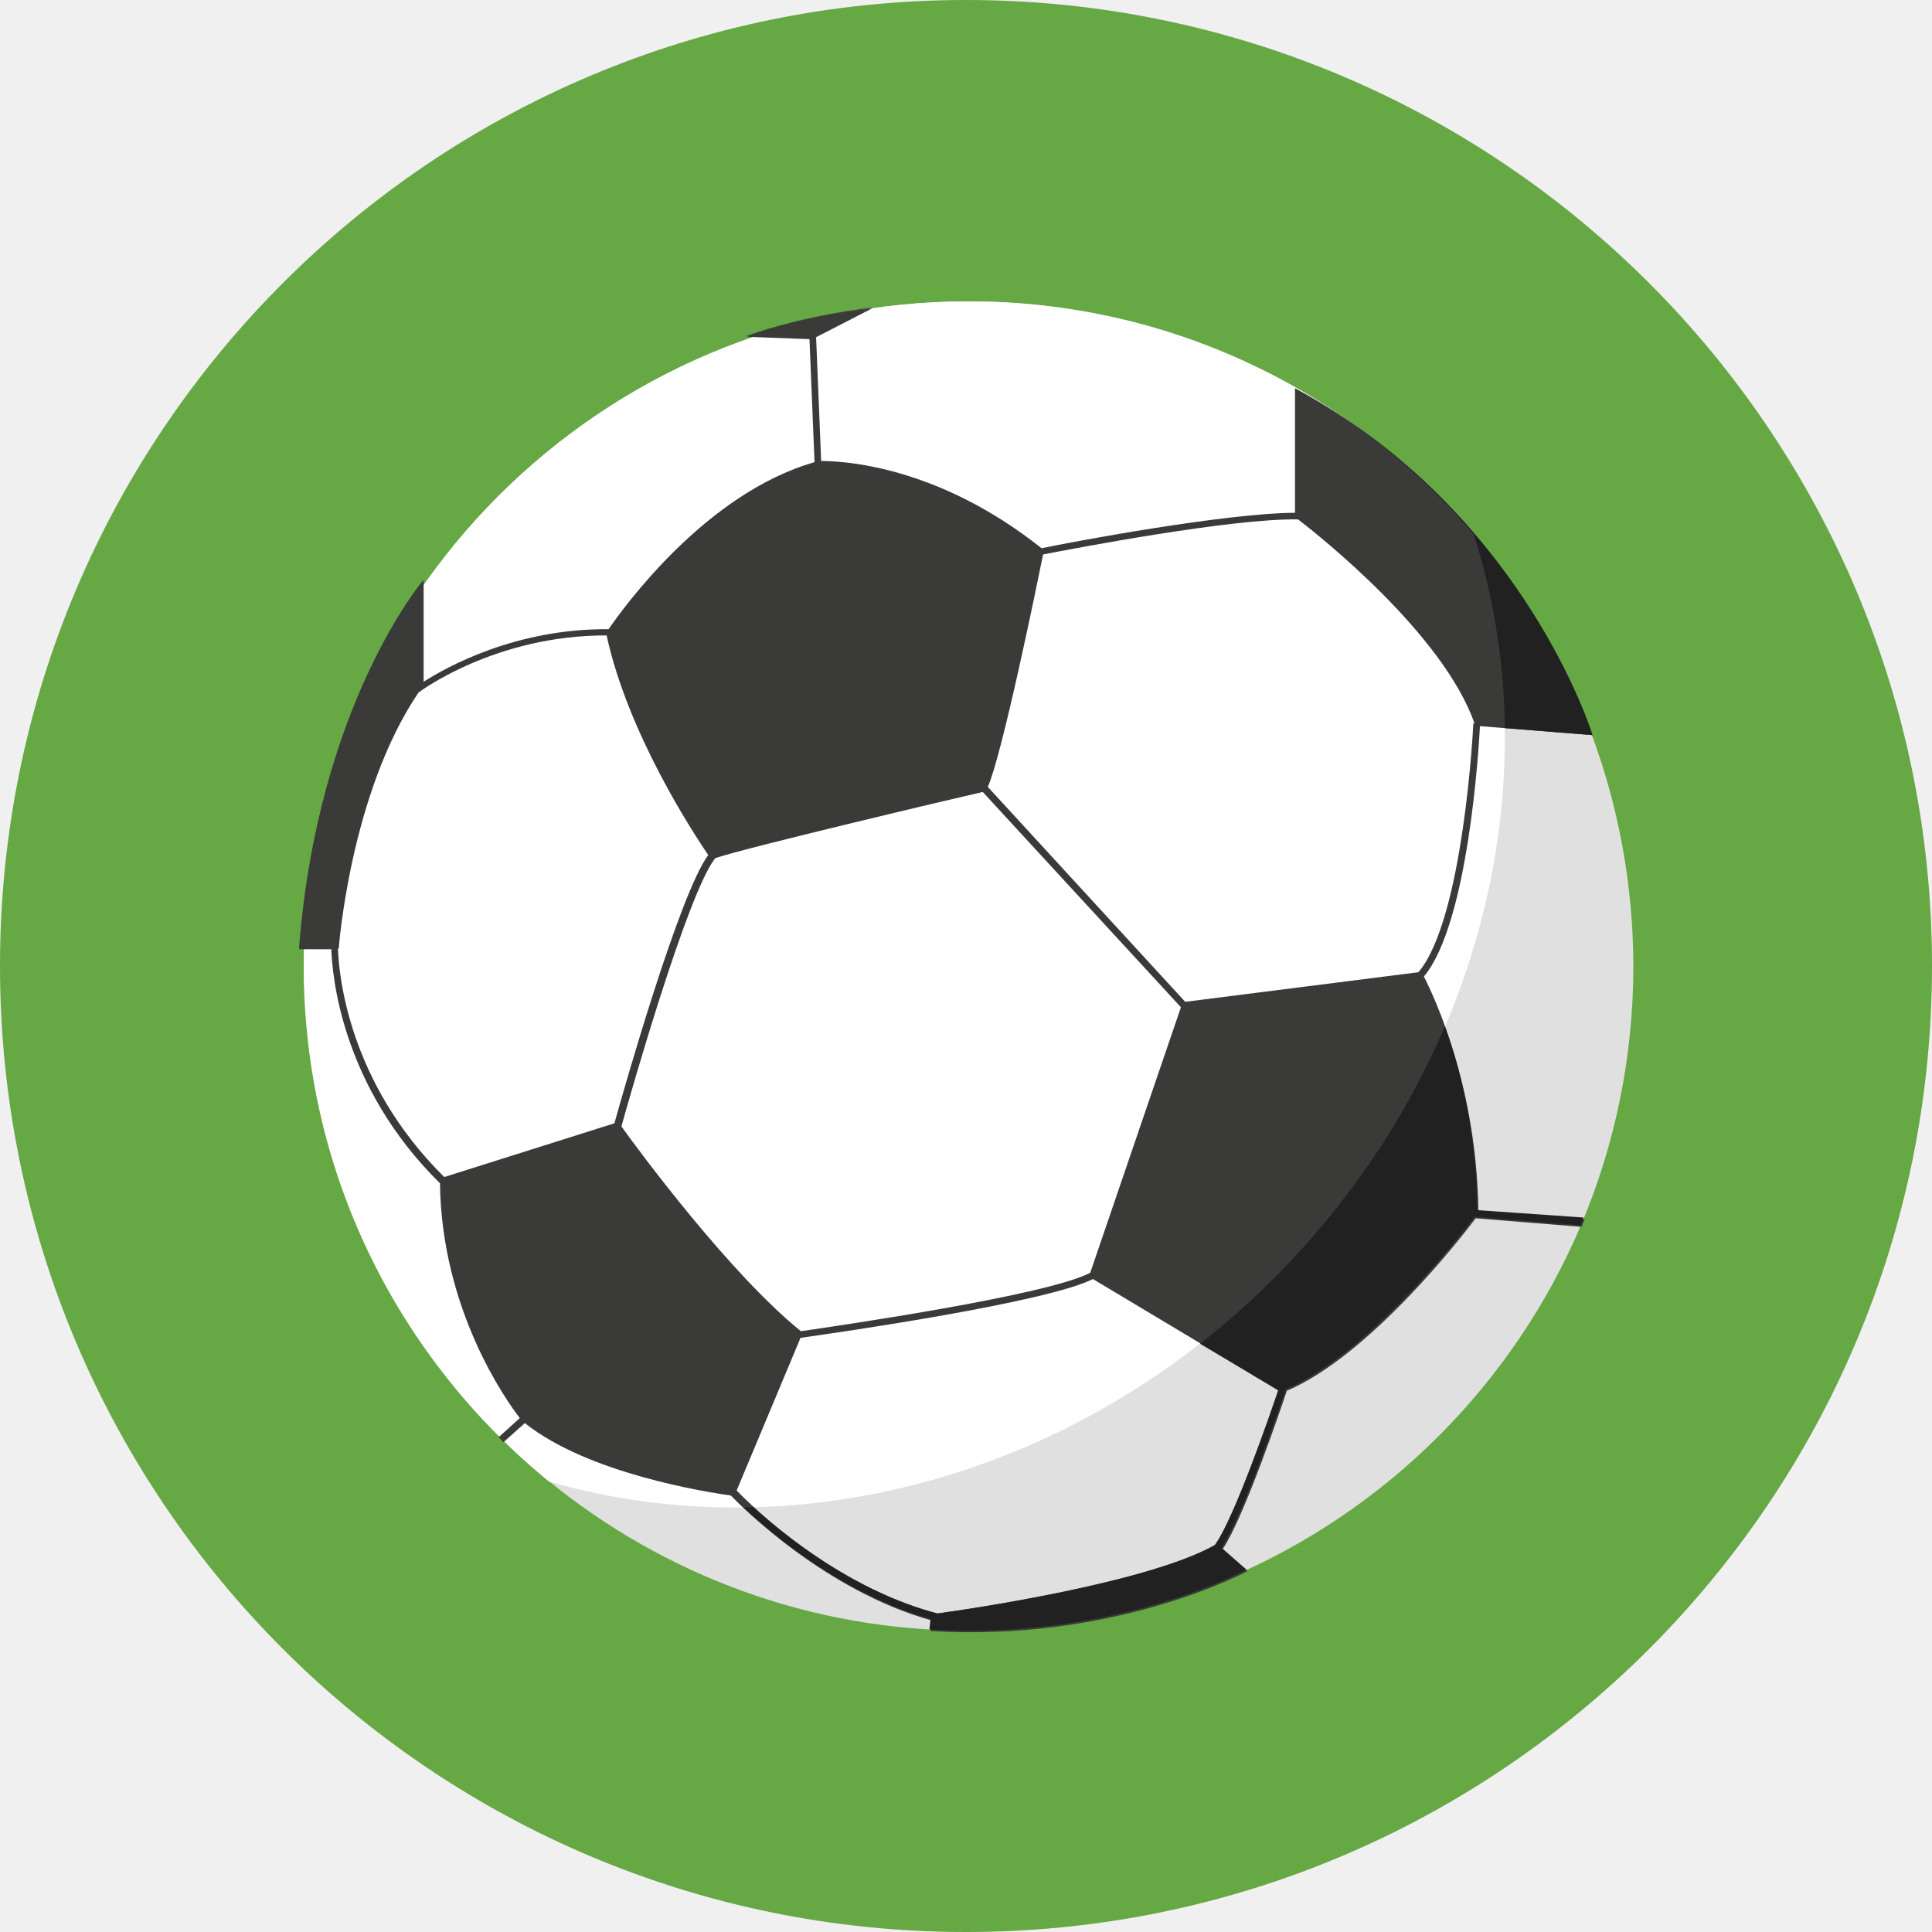
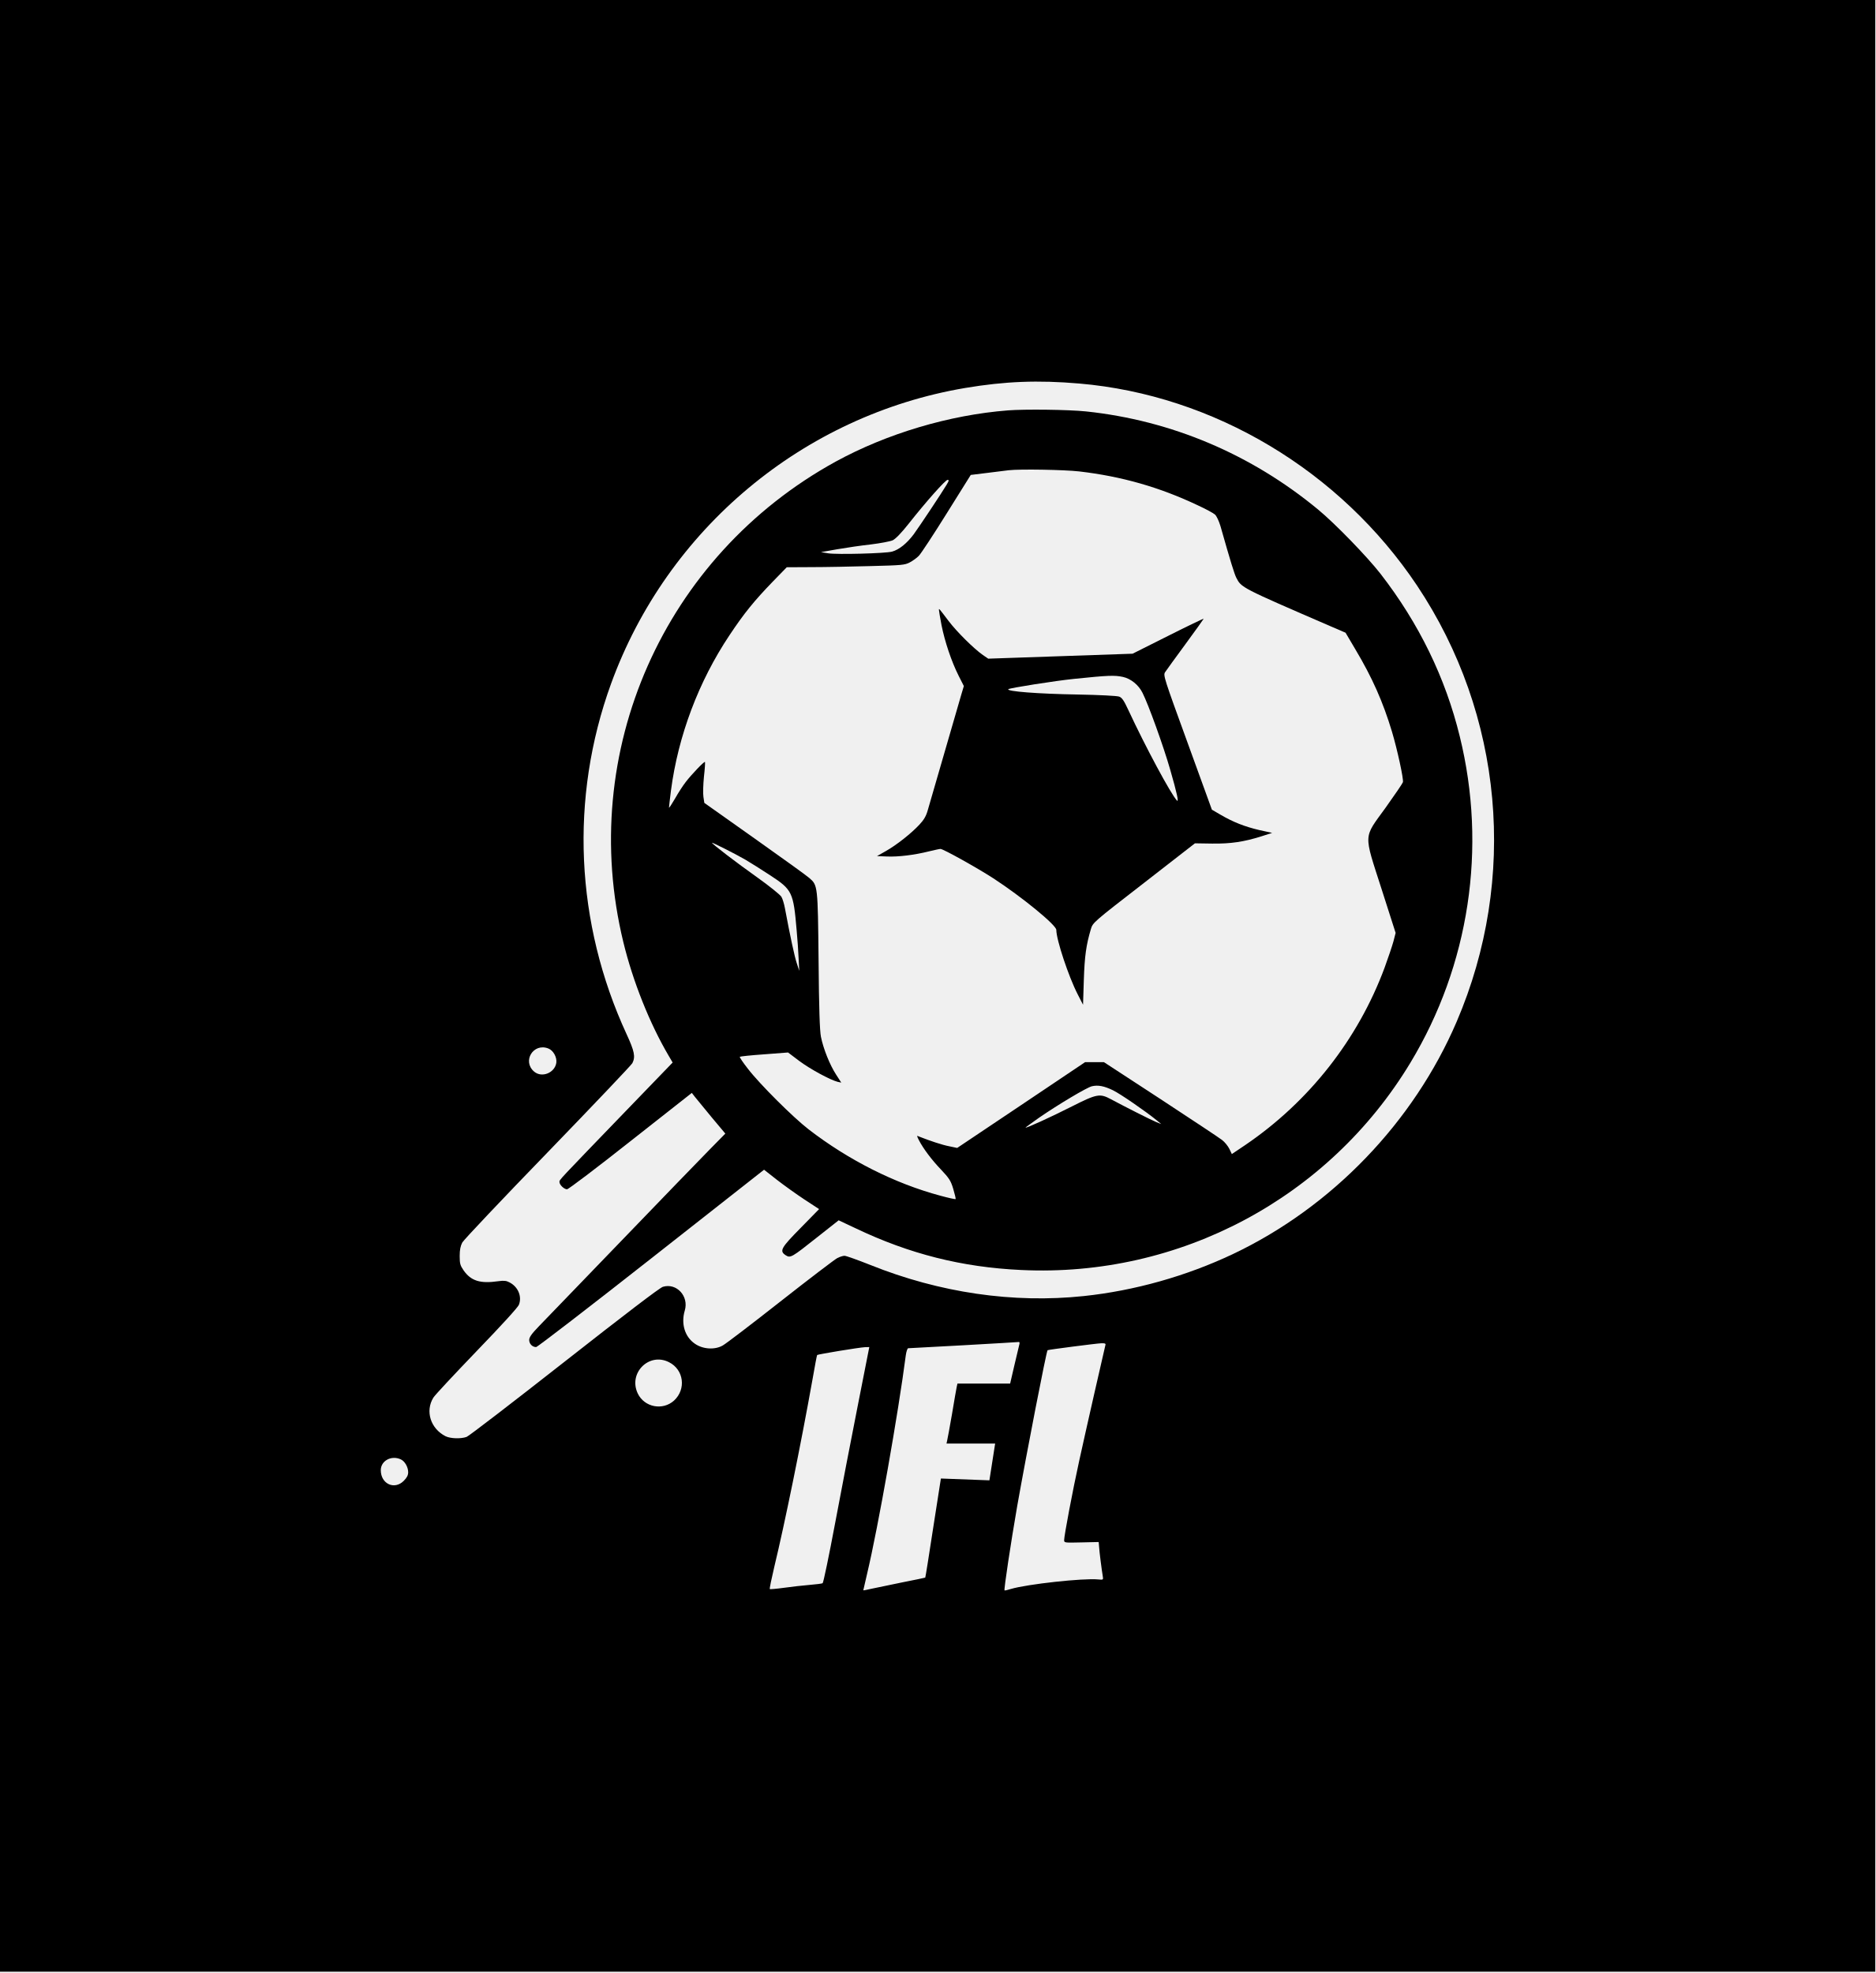
- <svg xmlns="http://www.w3.org/2000/svg" version="1.1" id="Layer_1" x="0px" y="0px" viewBox="0 0 496.2 496.2" style="enable-background:new 0 0 496.2 496.2;" xml:space="preserve">
-   <path style="fill:#65A844;" d="M0,248.1C0,111.1,111.1,0,248.1,0s248.1,111.1,248.1,248.1S385.1,496.2,248.1,496.2S0,385.1,0,248.1z  " />
-   <path style="fill:#E0E0E0;" d="M378.5,137.2c-31.3-36.6-77.8-59.8-129.7-59.8c-94.3,0-170.7,76.4-170.7,170.7  c0,53.4,24.6,101.1,63,132.4c29.4,23.9,66.9,38.3,107.7,38.3c94.3,0,170.7-76.4,170.7-170.7C419.4,205.7,404,167,378.5,137.2z" />
-   <path style="fill:#FFFFFF;" d="M327.4,328.1c53.6-53.6,71.1-128.4,51-190.9c-31.3-36.6-77.8-59.8-129.7-59.8  C154.4,77.4,78,153.8,78,248.1c0,53.4,24.6,101.1,63,132.4C202.6,398.3,275.1,380.4,327.4,328.1z" />
-   <g>
-     <path style="fill:#3A3A39;" d="M365.7,250.8c11.4-13.6,14.1-58.5,14.4-64.3l28.9,2.3c0,0-17.4-57.2-76.4-89.1v32   c-18.1,0.1-57.4,7.5-65.1,9.1c-26.9-21.4-51.3-22.4-56.6-22.4l-1.3-31.8l14.4-7.4c0,0-17.2,1.9-32.2,7.3l16.1,0.6l1.3,31.6   c-28,8-49.1,37.4-52.9,42.9c-23.8-0.2-41.6,9.7-47.5,13.5v-25.9c0,0-27.1,31.9-31.9,94.6h8.2c0.2,6.3,2.4,35,27.9,60.1   c0.4,32.6,17.1,55.9,20.5,60.3l-5.4,4.9l1.2,1.3l5.5-4.9c16.3,13,46.6,17.7,52.9,18.6c2.9,3,24.2,24.4,51.6,32.1l-0.3,2.7   c47.7,2.9,81.4-15.4,81.4-15.4l-6.4-5.6c5.5-8.1,15.2-36.8,16.5-40.7c20.9-8.9,44.2-38.6,48.5-44.3l27.2,2.2l0.8-2l-27.3-1.9   C379.3,279.1,368.4,256.1,365.7,250.8z M252.4,203.4l50.9,55.3L280,326.9c-11.2,5.8-63.4,13.4-74.3,15   c-18.3-14.8-41.6-46.3-46.1-52.6c2.1-7.6,17-60,24.1-68.9C191.6,217.7,245.4,205,252.4,203.4z M87,243.6c0,0,2.9-39.9,20.6-65.9   v0.1c0.2-0.2,19.7-14.7,48.2-14.6c5.5,25.3,22.3,50.8,26.1,56.4c-7.4,10-21.6,59.9-24.1,68.9l-43.7,13.8   c-24.9-24.6-27.1-52.5-27.3-58.7L87,243.6L87,243.6z M240.8,414.4c-26.7-7-47.8-27.6-51.6-31.6l16.4-39.2   c10.7-1.5,63.2-9.1,75.1-15.1l47.6,28.5c-2,6-11.4,33.2-16.3,39.8C294.8,406.5,249.6,413.2,240.8,414.4z M304.4,257.3l-50.7-55.2   c3.7-8.3,12.6-51.8,14.2-59.7c7.8-1.5,48.3-9.3,65.5-9c5.7,4.4,37.3,29.5,45.3,52.4h-0.3c0,0.5-2.5,50.2-14.1,63.9L304.4,257.3z" />
-     <path style="fill:#3A3A39;" d="M108.7,149c0,0-27.1,31.9-31.9,94.6h1.3C79,209,90.2,177,108.7,150.5V149z" />
-     <path style="fill:#3A3A39;" d="M223.9,79c0,0-17.2,1.9-32.2,7.3l2,0.1c9.6-3.3,19.6-5.7,29.9-7.2L223.9,79z" />
-     <path style="fill:#3A3A39;" d="M127.9,368.8l1.2,1.3l0.2-0.1C128.8,369.5,128.4,369.1,127.9,368.8L127.9,368.8z" />
+ <svg xmlns="http://www.w3.org/2000/svg" version="1.0" width="1438pt" height="1513pt" viewBox="0 0 1438 1513" preserveAspectRatio="xMidYMid meet">
+   <g transform="translate(0,1513) scale(0.1,-0.1)" fill="#000000" stroke="none">
+     <path d="M0 7570 l0 -7560 7190 0 7190 0 0 7560 0 7560 -7190 0 -7190 0 0 -7560z m8275 4619 c1032 -88 2003 -669 2591 -1549 661 -990 775 -2247 304 -3345 -330 -770 -956 -1421 -1714 -1781 -358 -170 -757 -282 -1146 -323 -540 -57 -1104 25 -1637 239 -96 38 -185 70 -197 70 -12 0 -37 -8 -56 -18 -19 -10 -215 -159 -435 -332 -220 -173 -419 -325 -443 -338 -61 -35 -153 -29 -214 14 -77 53 -107 153 -77 254 33 110 -63 214 -168 182 -25 -8 -291 -211 -756 -576 -395 -310 -732 -569 -749 -575 -45 -16 -124 -13 -161 5 -115 58 -158 192 -94 296 12 20 162 180 332 357 193 200 315 334 324 355 25 64 -6 138 -72 172 -24 13 -43 15 -86 9 -139 -20 -209 2 -266 83 -26 38 -30 52 -30 110 0 48 6 77 20 104 11 20 306 332 655 692 349 361 641 668 649 683 25 49 16 92 -44 222 -394 853 -437 1811 -120 2686 431 1188 1474 2060 2717 2270 304 51 557 61 873 34z m-4071 -5099 c38 -14 68 -67 62 -110 -12 -78 -112 -118 -171 -67 -92 80 -5 221 109 177z m3612 -2272 c-3 -13 -20 -85 -38 -160 l-32 -138 -202 0 -202 0 -6 -27 c-3 -16 -20 -109 -36 -208 -17 -99 -34 -190 -37 -202 l-5 -23 186 0 187 0 -5 -32 c-3 -18 -13 -82 -22 -141 l-17 -109 -186 7 -186 7 -59 -378 c-32 -209 -59 -380 -61 -382 -1 -1 -82 -18 -179 -37 -97 -20 -203 -42 -236 -49 -33 -8 -60 -13 -60 -11 0 1 13 58 29 126 85 357 240 1237 297 1677 4 28 12 52 18 53 6 0 198 11 426 23 228 13 419 24 424 25 4 0 6 -9 2 -21z m660 -5 c-8 -31 -153 -668 -201 -888 -49 -222 -115 -572 -115 -606 0 -20 5 -20 133 -17 l132 3 3 -35 c2 -39 20 -178 28 -225 5 -30 5 -31 -35 -27 -116 11 -544 -36 -669 -73 -25 -8 -47 -13 -49 -11 -6 6 48 363 97 646 73 412 224 1189 233 1196 5 4 376 52 410 53 32 1 38 -2 33 -16z m-1898 -460 c-49 -247 -127 -653 -174 -903 -47 -250 -90 -458 -96 -461 -5 -3 -51 -9 -101 -13 -50 -4 -138 -14 -195 -22 -58 -8 -107 -12 -109 -10 -3 3 13 80 35 173 79 327 203 934 293 1438 17 99 33 182 35 184 6 6 323 58 365 60 l35 1 -88 -447z m-1448 331 c114 -57 133 -207 39 -294 -87 -79 -227 -52 -278 53 -76 157 86 319 239 241z m-2057 -745 c31 -14 57 -59 57 -99 0 -23 -10 -42 -34 -66 -72 -72 -176 -23 -176 82 0 72 81 116 153 83z" />
+     <path d="M7730 11983 c-450 -35 -929 -178 -1322 -393 -1319 -725 -1983 -2226 -1628 -3685 73 -301 202 -624 348 -872 l30 -51 -366 -379 c-514 -533 -502 -519 -502 -537 0 -22 36 -56 58 -56 11 0 230 166 488 370 l469 369 25 -32 c14 -17 72 -87 128 -156 l104 -124 -119 -121 c-66 -67 -371 -382 -678 -701 -307 -319 -592 -614 -633 -656 -56 -58 -74 -84 -74 -105 0 -29 24 -54 53 -54 10 0 407 306 883 680 l865 680 98 -77 c54 -42 149 -110 211 -151 l113 -74 -140 -143 c-153 -155 -166 -178 -116 -211 36 -23 46 -17 240 137 l166 131 132 -62 c411 -196 814 -298 1268 -319 1213 -58 2357 551 2984 1589 452 748 589 1649 379 2502 -110 451 -314 869 -608 1248 -102 131 -348 385 -479 493 -513 424 -1125 683 -1779 752 -134 14 -467 18 -598 8z m545 -468 c326 -38 617 -121 910 -260 61 -28 120 -60 132 -71 12 -11 30 -49 42 -89 79 -279 106 -364 121 -395 40 -77 33 -74 722 -372 l116 -50 75 -127 c130 -218 212 -403 281 -632 41 -137 90 -363 84 -387 -3 -10 -63 -98 -133 -196 -172 -238 -170 -190 -30 -626 l107 -334 -17 -66 c-10 -36 -40 -125 -67 -199 -204 -551 -580 -1029 -1068 -1361 l-104 -70 -19 40 c-11 22 -36 53 -56 68 -20 16 -232 156 -471 313 l-435 284 -72 0 -72 0 -490 -329 -491 -329 -62 13 c-53 10 -149 42 -232 75 -17 8 -17 7 -1 -26 35 -68 100 -154 171 -228 63 -67 75 -85 94 -149 12 -40 20 -75 18 -77 -2 -3 -56 9 -118 26 -347 93 -703 272 -1010 509 -119 92 -374 346 -464 463 -38 48 -66 90 -63 93 3 3 87 12 188 19 l182 14 86 -65 c83 -62 236 -145 294 -160 l28 -6 -40 62 c-48 74 -98 199 -116 290 -9 46 -15 219 -18 585 -6 575 -6 576 -71 632 -17 16 -205 151 -418 302 l-387 274 -7 46 c-4 25 -2 95 4 155 7 60 10 111 8 113 -6 6 -104 -97 -147 -153 -22 -28 -60 -87 -84 -130 -25 -43 -45 -73 -45 -67 0 7 7 65 15 130 55 420 212 837 449 1192 113 170 190 264 330 409 l109 112 191 1 c105 0 308 4 451 8 240 6 263 8 301 28 23 12 55 35 70 51 16 16 112 162 213 324 l185 296 130 16 c72 9 145 18 161 20 89 10 424 4 540 -9z m-1016 -102 c-40 -67 -206 -316 -253 -381 -52 -69 -111 -117 -165 -132 -49 -14 -423 -24 -491 -13 l-55 9 125 22 c69 12 185 29 258 37 73 9 148 23 168 32 22 11 66 56 122 127 134 170 282 336 298 336 13 0 11 -7 -7 -37z m-1544 -2875 c39 -23 125 -77 192 -121 168 -110 177 -128 202 -422 6 -66 13 -163 15 -215 l5 -95 -19 58 c-17 50 -51 208 -91 422 -6 33 -18 73 -27 88 -10 16 -93 83 -187 150 -158 112 -345 255 -345 264 0 5 175 -83 255 -129z m2820 -1769 c54 -26 249 -160 336 -231 l34 -28 -40 16 c-39 16 -235 115 -345 174 -86 46 -107 43 -301 -55 -160 -81 -350 -168 -355 -162 -1 1 46 35 104 76 145 100 366 232 405 241 47 11 94 2 162 -31z" />
+     <path d="M7200 10453 c0 -7 9 -60 20 -118 25 -125 76 -278 131 -387 l40 -79 -20 -67 c-31 -106 -238 -820 -257 -886 -12 -43 -29 -73 -63 -109 -63 -68 -177 -158 -259 -204 l-67 -38 75 -3 c89 -4 215 12 322 39 42 10 82 19 90 19 21 0 281 -145 406 -226 222 -145 482 -358 482 -395 0 -75 94 -358 164 -494 l41 -80 6 190 c6 184 18 268 54 390 15 50 17 52 407 354 l391 304 131 -2 c143 -2 244 13 380 56 l81 26 -100 22 c-110 26 -198 60 -297 118 l-65 38 -187 515 c-180 494 -187 516 -172 539 9 14 79 110 156 215 77 105 140 193 140 195 0 3 -123 -56 -272 -131 l-273 -137 -553 -19 -554 -19 -41 28 c-69 48 -202 180 -263 261 -75 99 -74 98 -74 85z m1411 -514 c60 -13 120 -61 150 -122 45 -88 162 -413 212 -588 52 -180 68 -254 52 -238 -47 50 -241 411 -373 695 -33 71 -48 94 -70 102 -15 6 -151 13 -317 16 -303 5 -550 24 -533 41 9 9 364 65 504 79 262 27 310 29 375 15z" />
  </g>
-   <g>
-     <path style="fill:#212121;" d="M371.1,263.6c-9.9,23.2-24.5,45.2-43.7,64.5c-6.1,6.1-12.5,11.8-19.2,17l20.1,12   c-2,6-11.4,33.2-16.3,39.8c-17.3,9.6-62.4,16.3-71.3,17.5c-21.2-5.6-38.9-19.7-47.2-27.3c-0.9,0-1.7,0-2.6,0   c7.6,7.1,25.8,22.4,48.1,28.7l-0.3,2.7c47.7,2.9,81.4-15.4,81.4-15.4l-6.4-5.6c5.5-8.1,15.2-36.8,16.5-40.7   c20.9-8.9,44.2-38.6,48.5-44.3l27.2,2.2l0.8-2l-27.3-1.9C379.3,290.9,375,274.4,371.1,263.6z" />
-     <path style="fill:#212121;" d="M378.5,137.2c5.1,16,7.8,32.8,8,49.8l22.5,1.8c0,0-15-49-63.9-81.6   C357.4,115.6,368.7,125.7,378.5,137.2z" />
-   </g>
-   <g>
- </g>
-   <g>
- </g>
-   <g>
- </g>
-   <g>
- </g>
-   <g>
- </g>
-   <g>
- </g>
-   <g>
- </g>
-   <g>
- </g>
-   <g>
- </g>
-   <g>
- </g>
-   <g>
- </g>
-   <g>
- </g>
-   <g>
- </g>
-   <g>
- </g>
-   <g>
- </g>
</svg>
